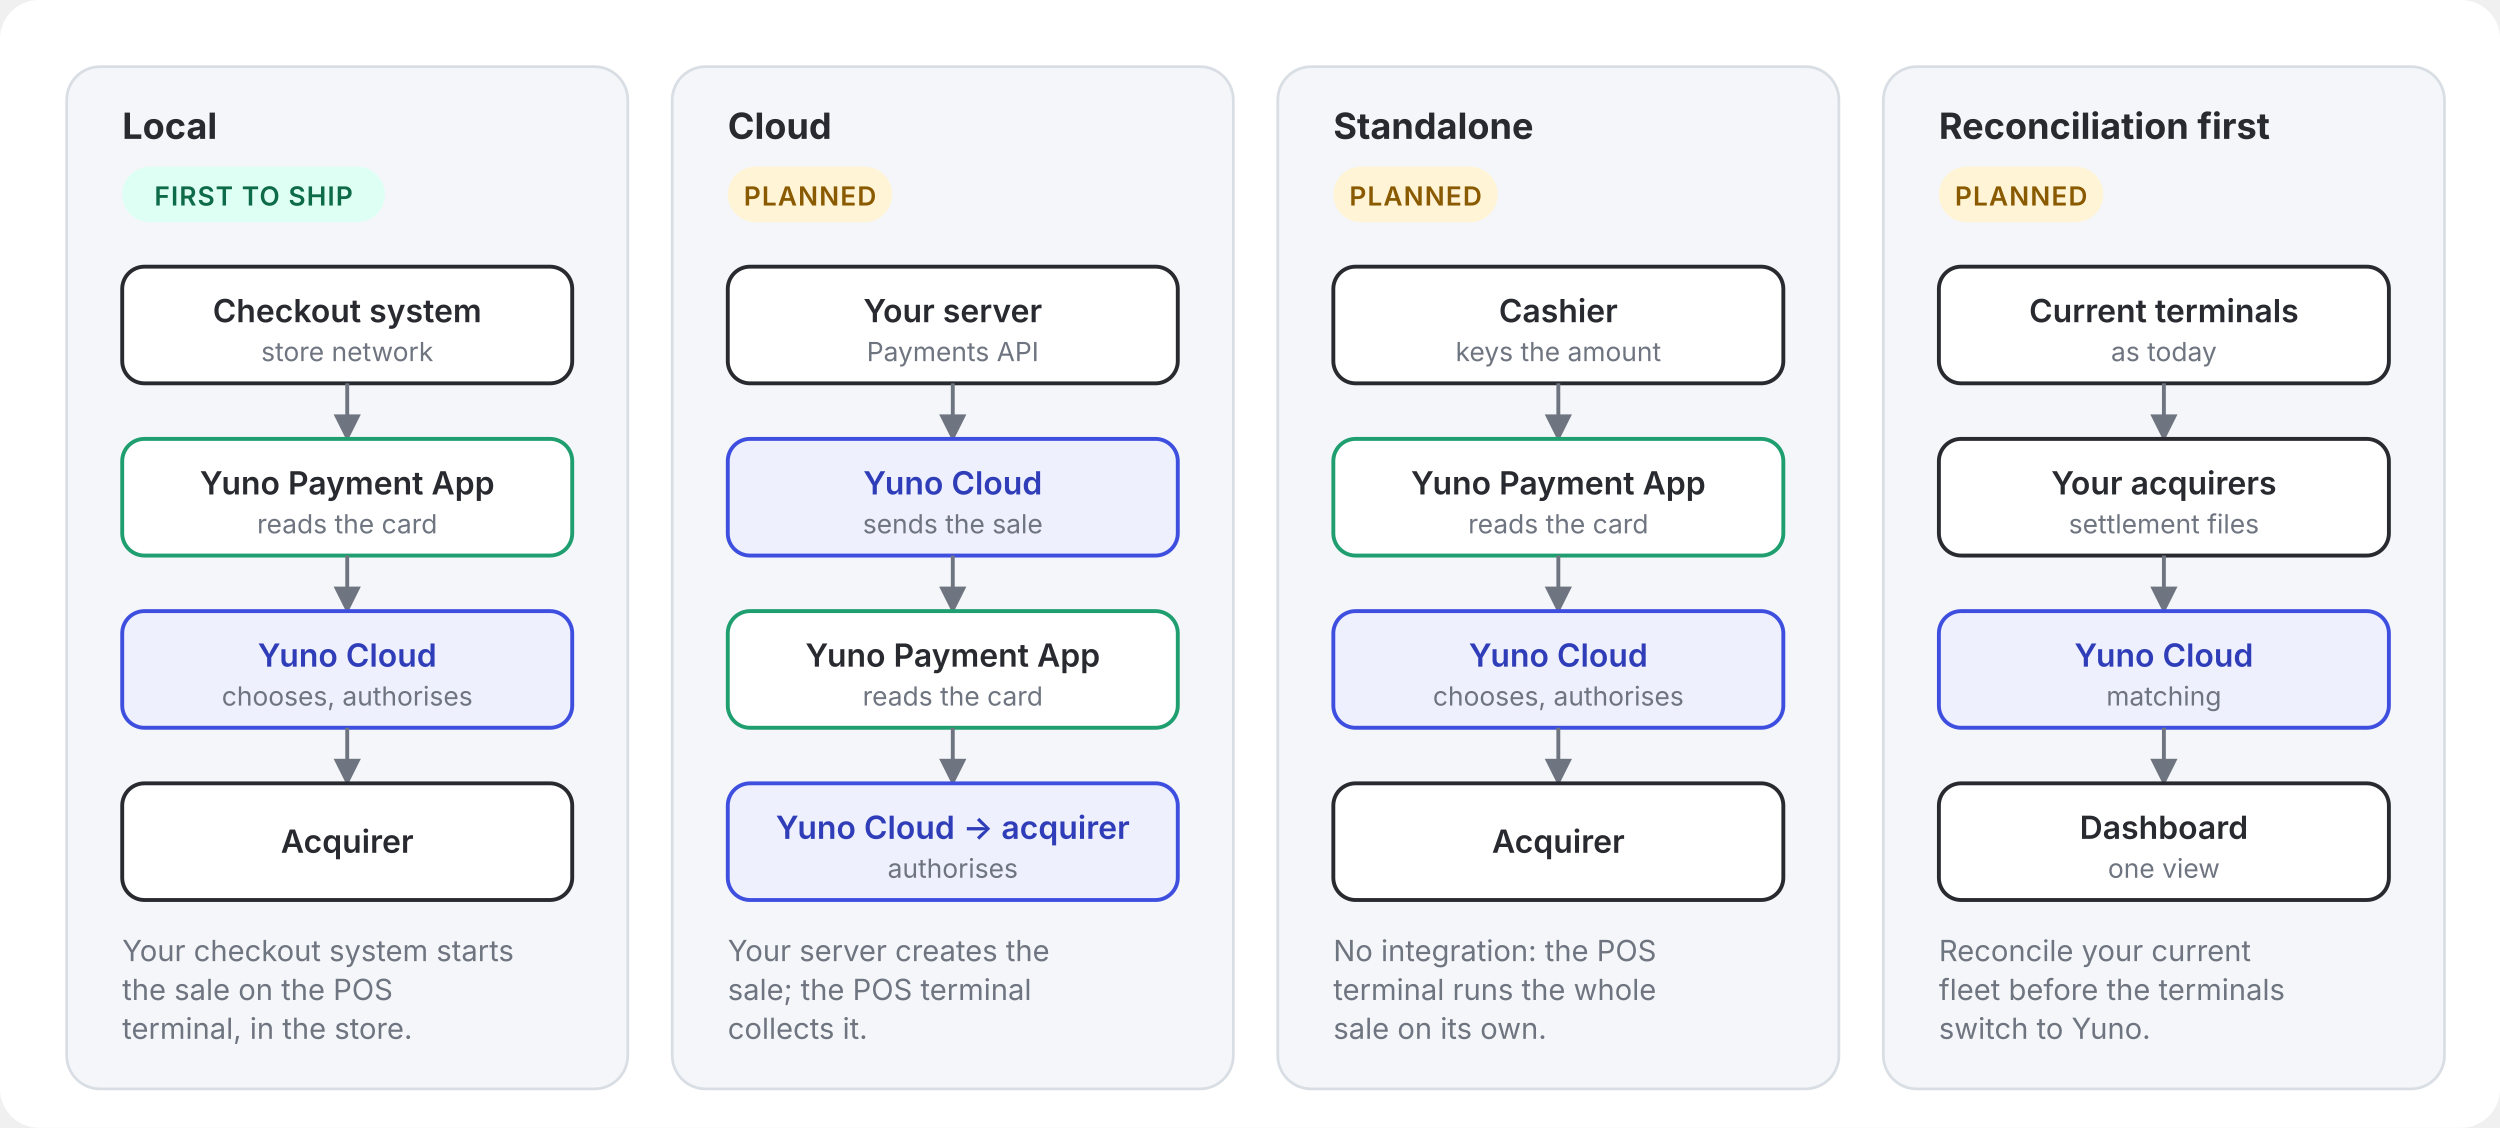
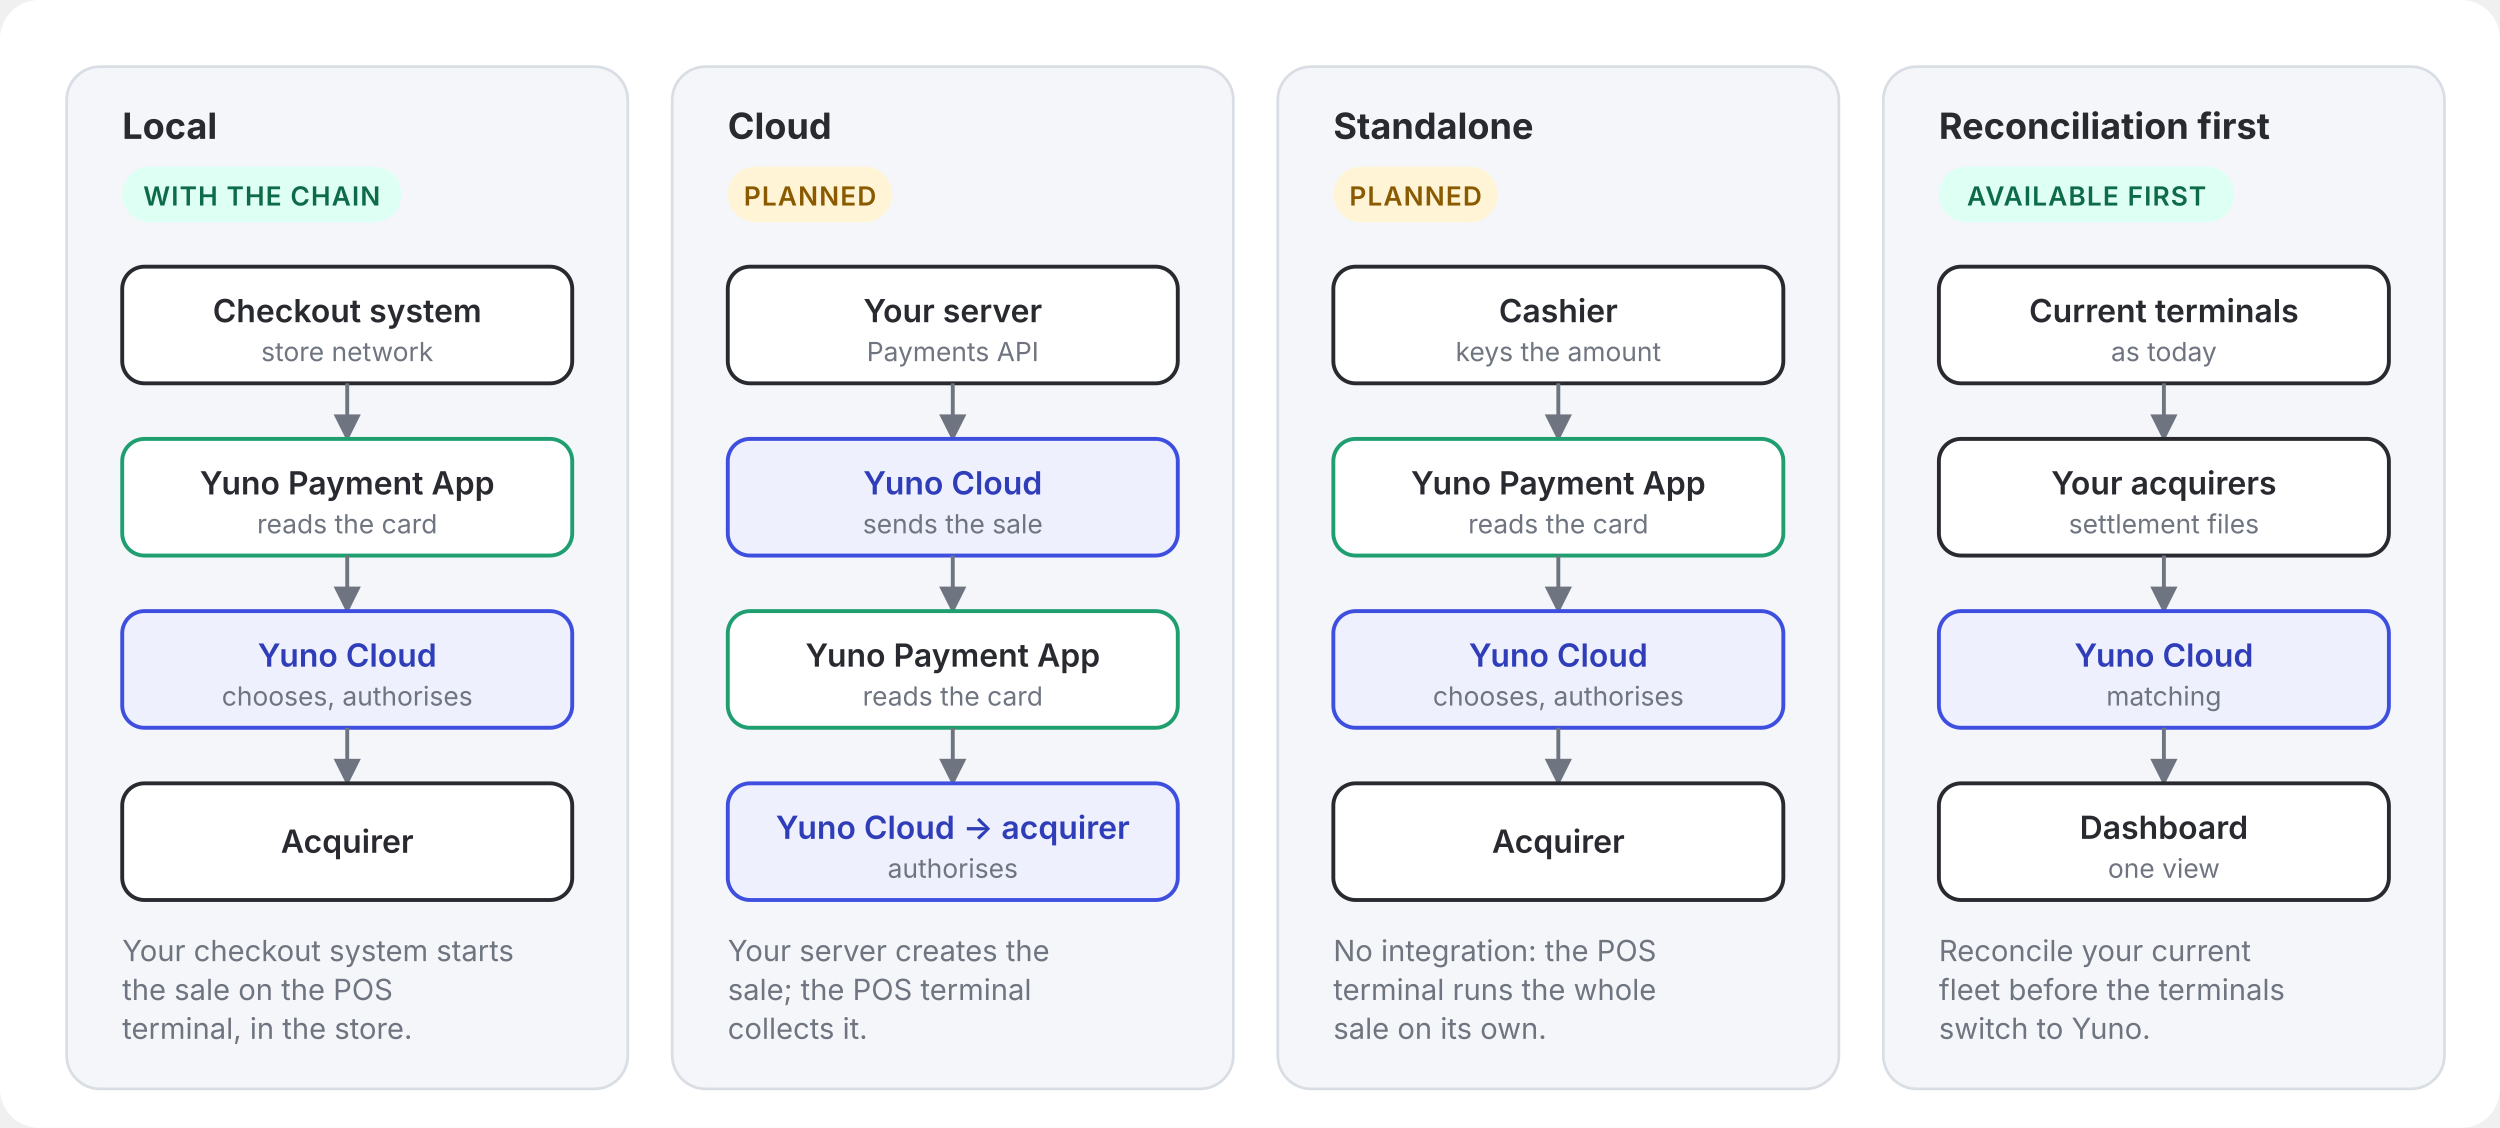
<svg xmlns="http://www.w3.org/2000/svg" viewBox="0 0 900 406" role="img" aria-label="Four ways a sale reaches the POS terminal. In every one, Yuno Cloud authorises the sale." font-family="Inter, 'Helvetica Neue', Arial, sans-serif">
  <defs>
    <marker id="wt-a" viewBox="0 0 10 10" refX="9" refY="5" markerWidth="7" markerHeight="7" orient="auto-start-reverse">
      <path d="M0 0L10 5 0 10z" fill="#6F7580" />
    </marker>
    <marker id="wt-ag" viewBox="0 0 10 10" refX="9" refY="5" markerWidth="7" markerHeight="7" orient="auto-start-reverse">
      <path d="M0 0L10 5 0 10z" fill="#1F9E70" />
    </marker>
    <marker id="wt-ad" viewBox="0 0 10 10" refX="9" refY="5" markerWidth="7" markerHeight="7" orient="auto-start-reverse">
      <path d="M0 0L10 5 0 10z" fill="#282A30" />
    </marker>
    <marker id="wt-ar" viewBox="0 0 10 10" refX="9" refY="5" markerWidth="7" markerHeight="7" orient="auto-start-reverse">
      <path d="M0 0L10 5 0 10z" fill="#C43D3D" />
    </marker>
  </defs>
  <rect x="0" y="0" width="900" height="406" rx="14" fill="#FFFFFF" />
  <rect x="24" y="24" width="202" height="368" rx="12" fill="#F4F6F9" stroke="#D9DEE5" />
  <text x="44" y="50" font-size="13" font-weight="700" fill="#282A30">Local</text>
-   <rect x="44" y="60" width="94.6" height="20" rx="10" fill="#DEFFF3" />
-   <text x="91.285" y="74" font-size="9.5" font-weight="600" fill="#0E6B4A" text-anchor="middle" letter-spacing=".04em">FIRST TO SHIP</text>
+   <rect x="44" y="60" width="100.5" height="20" rx="10" fill="#DEFFF3" />
+   <text x="94.23" y="74" font-size="9.5" font-weight="600" fill="#0E6B4A" text-anchor="middle" letter-spacing=".04em">WITH THE CHAIN</text>
  <rect x="44" y="96" width="162" height="42" rx="8" fill="#FFFFFF" stroke="#282A30" stroke-width="1.4" />
  <text x="125.0" y="116.0" font-size="11.5" font-weight="600" fill="#282A30" text-anchor="middle">Checkout system</text>
  <text x="125.0" y="130.0" font-size="9.5" font-weight="400" fill="#6F7580" text-anchor="middle">store network</text>
  <line x1="125" y1="138" x2="125" y2="158" stroke="#6F7580" stroke-width="1.4" marker-end="url(#wt-a)" />
  <rect x="44" y="158" width="162" height="42" rx="8" fill="#FFFFFF" stroke="#1F9E70" stroke-width="1.4" />
  <text x="125.0" y="178.0" font-size="11.5" font-weight="600" fill="#282A30" text-anchor="middle">Yuno Payment App</text>
  <text x="125.0" y="192.0" font-size="9.5" font-weight="400" fill="#6F7580" text-anchor="middle">reads the card</text>
  <line x1="125" y1="200" x2="125" y2="220" stroke="#6F7580" stroke-width="1.4" marker-end="url(#wt-a)" />
  <rect x="44" y="220" width="162" height="42" rx="8" fill="#EEF0FD" stroke="#3E4FE0" stroke-width="1.4" />
  <text x="125.0" y="240.0" font-size="11.5" font-weight="600" fill="#2F3EB8" text-anchor="middle">Yuno Cloud</text>
  <text x="125.0" y="254.0" font-size="9.5" font-weight="400" fill="#6F7580" text-anchor="middle">chooses, authorises</text>
  <line x1="125" y1="262" x2="125" y2="282" stroke="#6F7580" stroke-width="1.4" marker-end="url(#wt-a)" />
  <rect x="44" y="282" width="162" height="42" rx="8" fill="#FFFFFF" stroke="#282A30" stroke-width="1.4" />
  <text x="125.0" y="307.0" font-size="11.5" font-weight="600" fill="#282A30" text-anchor="middle">Acquirer</text>
  <text x="44" y="346" font-size="10.5" font-weight="400" fill="#6F7580">Your checkout system starts</text>
  <text x="44" y="360" font-size="10.5" font-weight="400" fill="#6F7580">the sale on the POS</text>
  <text x="44" y="374" font-size="10.5" font-weight="400" fill="#6F7580">terminal, in the store.</text>
  <rect x="242" y="24" width="202" height="368" rx="12" fill="#F4F6F9" stroke="#D9DEE5" />
  <text x="262" y="50" font-size="13" font-weight="700" fill="#282A30">Cloud</text>
  <rect x="262" y="60" width="59.2" height="20" rx="10" fill="#FFF4D6" />
  <text x="291.615" y="74" font-size="9.5" font-weight="600" fill="#8A5A00" text-anchor="middle" letter-spacing=".04em">PLANNED</text>
  <rect x="262" y="96" width="162" height="42" rx="8" fill="#FFFFFF" stroke="#282A30" stroke-width="1.4" />
  <text x="343.0" y="116.0" font-size="11.5" font-weight="600" fill="#282A30" text-anchor="middle">Your server</text>
  <text x="343.0" y="130.0" font-size="9.5" font-weight="400" fill="#6F7580" text-anchor="middle">Payments API</text>
  <line x1="343" y1="138" x2="343" y2="158" stroke="#6F7580" stroke-width="1.4" marker-end="url(#wt-a)" />
  <rect x="262" y="158" width="162" height="42" rx="8" fill="#EEF0FD" stroke="#3E4FE0" stroke-width="1.4" />
  <text x="343.0" y="178.0" font-size="11.5" font-weight="600" fill="#2F3EB8" text-anchor="middle">Yuno Cloud</text>
  <text x="343.0" y="192.0" font-size="9.5" font-weight="400" fill="#6F7580" text-anchor="middle">sends the sale</text>
  <line x1="343" y1="200" x2="343" y2="220" stroke="#6F7580" stroke-width="1.4" marker-end="url(#wt-a)" />
  <rect x="262" y="220" width="162" height="42" rx="8" fill="#FFFFFF" stroke="#1F9E70" stroke-width="1.4" />
  <text x="343.0" y="240.0" font-size="11.5" font-weight="600" fill="#282A30" text-anchor="middle">Yuno Payment App</text>
  <text x="343.0" y="254.0" font-size="9.5" font-weight="400" fill="#6F7580" text-anchor="middle">reads the card</text>
  <line x1="343" y1="262" x2="343" y2="282" stroke="#6F7580" stroke-width="1.4" marker-end="url(#wt-a)" />
  <rect x="262" y="282" width="162" height="42" rx="8" fill="#EEF0FD" stroke="#3E4FE0" stroke-width="1.4" />
  <text x="343.0" y="302.0" font-size="11.5" font-weight="600" fill="#2F3EB8" text-anchor="middle">Yuno Cloud → acquirer</text>
  <text x="343.0" y="316.0" font-size="9.5" font-weight="400" fill="#6F7580" text-anchor="middle">authorises</text>
  <text x="262" y="346" font-size="10.5" font-weight="400" fill="#6F7580">Your server creates the</text>
  <text x="262" y="360" font-size="10.5" font-weight="400" fill="#6F7580">sale; the POS terminal</text>
  <text x="262" y="374" font-size="10.5" font-weight="400" fill="#6F7580">collects it.</text>
  <rect x="460" y="24" width="202" height="368" rx="12" fill="#F4F6F9" stroke="#D9DEE5" />
  <text x="480" y="50" font-size="13" font-weight="700" fill="#282A30">Standalone</text>
  <rect x="480" y="60" width="59.2" height="20" rx="10" fill="#FFF4D6" />
  <text x="509.615" y="74" font-size="9.5" font-weight="600" fill="#8A5A00" text-anchor="middle" letter-spacing=".04em">PLANNED</text>
  <rect x="480" y="96" width="162" height="42" rx="8" fill="#FFFFFF" stroke="#282A30" stroke-width="1.4" />
  <text x="561.0" y="116.0" font-size="11.5" font-weight="600" fill="#282A30" text-anchor="middle">Cashier</text>
  <text x="561.0" y="130.0" font-size="9.5" font-weight="400" fill="#6F7580" text-anchor="middle">keys the amount</text>
  <line x1="561" y1="138" x2="561" y2="158" stroke="#6F7580" stroke-width="1.4" marker-end="url(#wt-a)" />
  <rect x="480" y="158" width="162" height="42" rx="8" fill="#FFFFFF" stroke="#1F9E70" stroke-width="1.4" />
  <text x="561.0" y="178.0" font-size="11.5" font-weight="600" fill="#282A30" text-anchor="middle">Yuno Payment App</text>
  <text x="561.0" y="192.0" font-size="9.5" font-weight="400" fill="#6F7580" text-anchor="middle">reads the card</text>
  <line x1="561" y1="200" x2="561" y2="220" stroke="#6F7580" stroke-width="1.4" marker-end="url(#wt-a)" />
  <rect x="480" y="220" width="162" height="42" rx="8" fill="#EEF0FD" stroke="#3E4FE0" stroke-width="1.4" />
  <text x="561.0" y="240.0" font-size="11.5" font-weight="600" fill="#2F3EB8" text-anchor="middle">Yuno Cloud</text>
  <text x="561.0" y="254.0" font-size="9.5" font-weight="400" fill="#6F7580" text-anchor="middle">chooses, authorises</text>
  <line x1="561" y1="262" x2="561" y2="282" stroke="#6F7580" stroke-width="1.4" marker-end="url(#wt-a)" />
  <rect x="480" y="282" width="162" height="42" rx="8" fill="#FFFFFF" stroke="#282A30" stroke-width="1.4" />
  <text x="561.0" y="307.0" font-size="11.5" font-weight="600" fill="#282A30" text-anchor="middle">Acquirer</text>
  <text x="480" y="346" font-size="10.5" font-weight="400" fill="#6F7580">No integration: the POS</text>
  <text x="480" y="360" font-size="10.5" font-weight="400" fill="#6F7580">terminal runs the whole</text>
  <text x="480" y="374" font-size="10.5" font-weight="400" fill="#6F7580">sale on its own.</text>
  <rect x="678" y="24" width="202" height="368" rx="12" fill="#F4F6F9" stroke="#D9DEE5" />
  <text x="698" y="50" font-size="13" font-weight="700" fill="#282A30">Reconciliation first</text>
-   <rect x="698" y="60" width="59.2" height="20" rx="10" fill="#FFF4D6" />
-   <text x="727.615" y="74" font-size="9.5" font-weight="600" fill="#8A5A00" text-anchor="middle" letter-spacing=".04em">PLANNED</text>
+   <rect x="698" y="60" width="106.3" height="20" rx="10" fill="#DEFFF3" />
+   <text x="751.175" y="74" font-size="9.5" font-weight="600" fill="#0E6B4A" text-anchor="middle" letter-spacing=".04em">AVAILABLE FIRST</text>
  <rect x="698" y="96" width="162" height="42" rx="8" fill="#FFFFFF" stroke="#282A30" stroke-width="1.4" />
  <text x="779.0" y="116.0" font-size="11.5" font-weight="600" fill="#282A30" text-anchor="middle">Current terminals</text>
  <text x="779.0" y="130.0" font-size="9.5" font-weight="400" fill="#6F7580" text-anchor="middle">as today</text>
  <line x1="779" y1="138" x2="779" y2="158" stroke="#6F7580" stroke-width="1.4" marker-end="url(#wt-a)" />
  <rect x="698" y="158" width="162" height="42" rx="8" fill="#FFFFFF" stroke="#282A30" stroke-width="1.4" />
  <text x="779.0" y="178.0" font-size="11.5" font-weight="600" fill="#282A30" text-anchor="middle">Your acquirers</text>
  <text x="779.0" y="192.0" font-size="9.5" font-weight="400" fill="#6F7580" text-anchor="middle">settlement files</text>
  <line x1="779" y1="200" x2="779" y2="220" stroke="#6F7580" stroke-width="1.4" marker-end="url(#wt-a)" />
  <rect x="698" y="220" width="162" height="42" rx="8" fill="#EEF0FD" stroke="#3E4FE0" stroke-width="1.4" />
  <text x="779.0" y="240.0" font-size="11.5" font-weight="600" fill="#2F3EB8" text-anchor="middle">Yuno Cloud</text>
  <text x="779.0" y="254.0" font-size="9.5" font-weight="400" fill="#6F7580" text-anchor="middle">matching</text>
  <line x1="779" y1="262" x2="779" y2="282" stroke="#6F7580" stroke-width="1.4" marker-end="url(#wt-a)" />
  <rect x="698" y="282" width="162" height="42" rx="8" fill="#FFFFFF" stroke="#282A30" stroke-width="1.4" />
  <text x="779.0" y="302.0" font-size="11.5" font-weight="600" fill="#282A30" text-anchor="middle">Dashboard</text>
  <text x="779.0" y="316.0" font-size="9.5" font-weight="400" fill="#6F7580" text-anchor="middle">one view</text>
  <text x="698" y="346" font-size="10.5" font-weight="400" fill="#6F7580">Reconcile your current</text>
  <text x="698" y="360" font-size="10.5" font-weight="400" fill="#6F7580">fleet before the terminals</text>
  <text x="698" y="374" font-size="10.5" font-weight="400" fill="#6F7580">switch to Yuno.</text>
  <rect x="24" y="378" width="852" height="0" fill="none" />
</svg>
